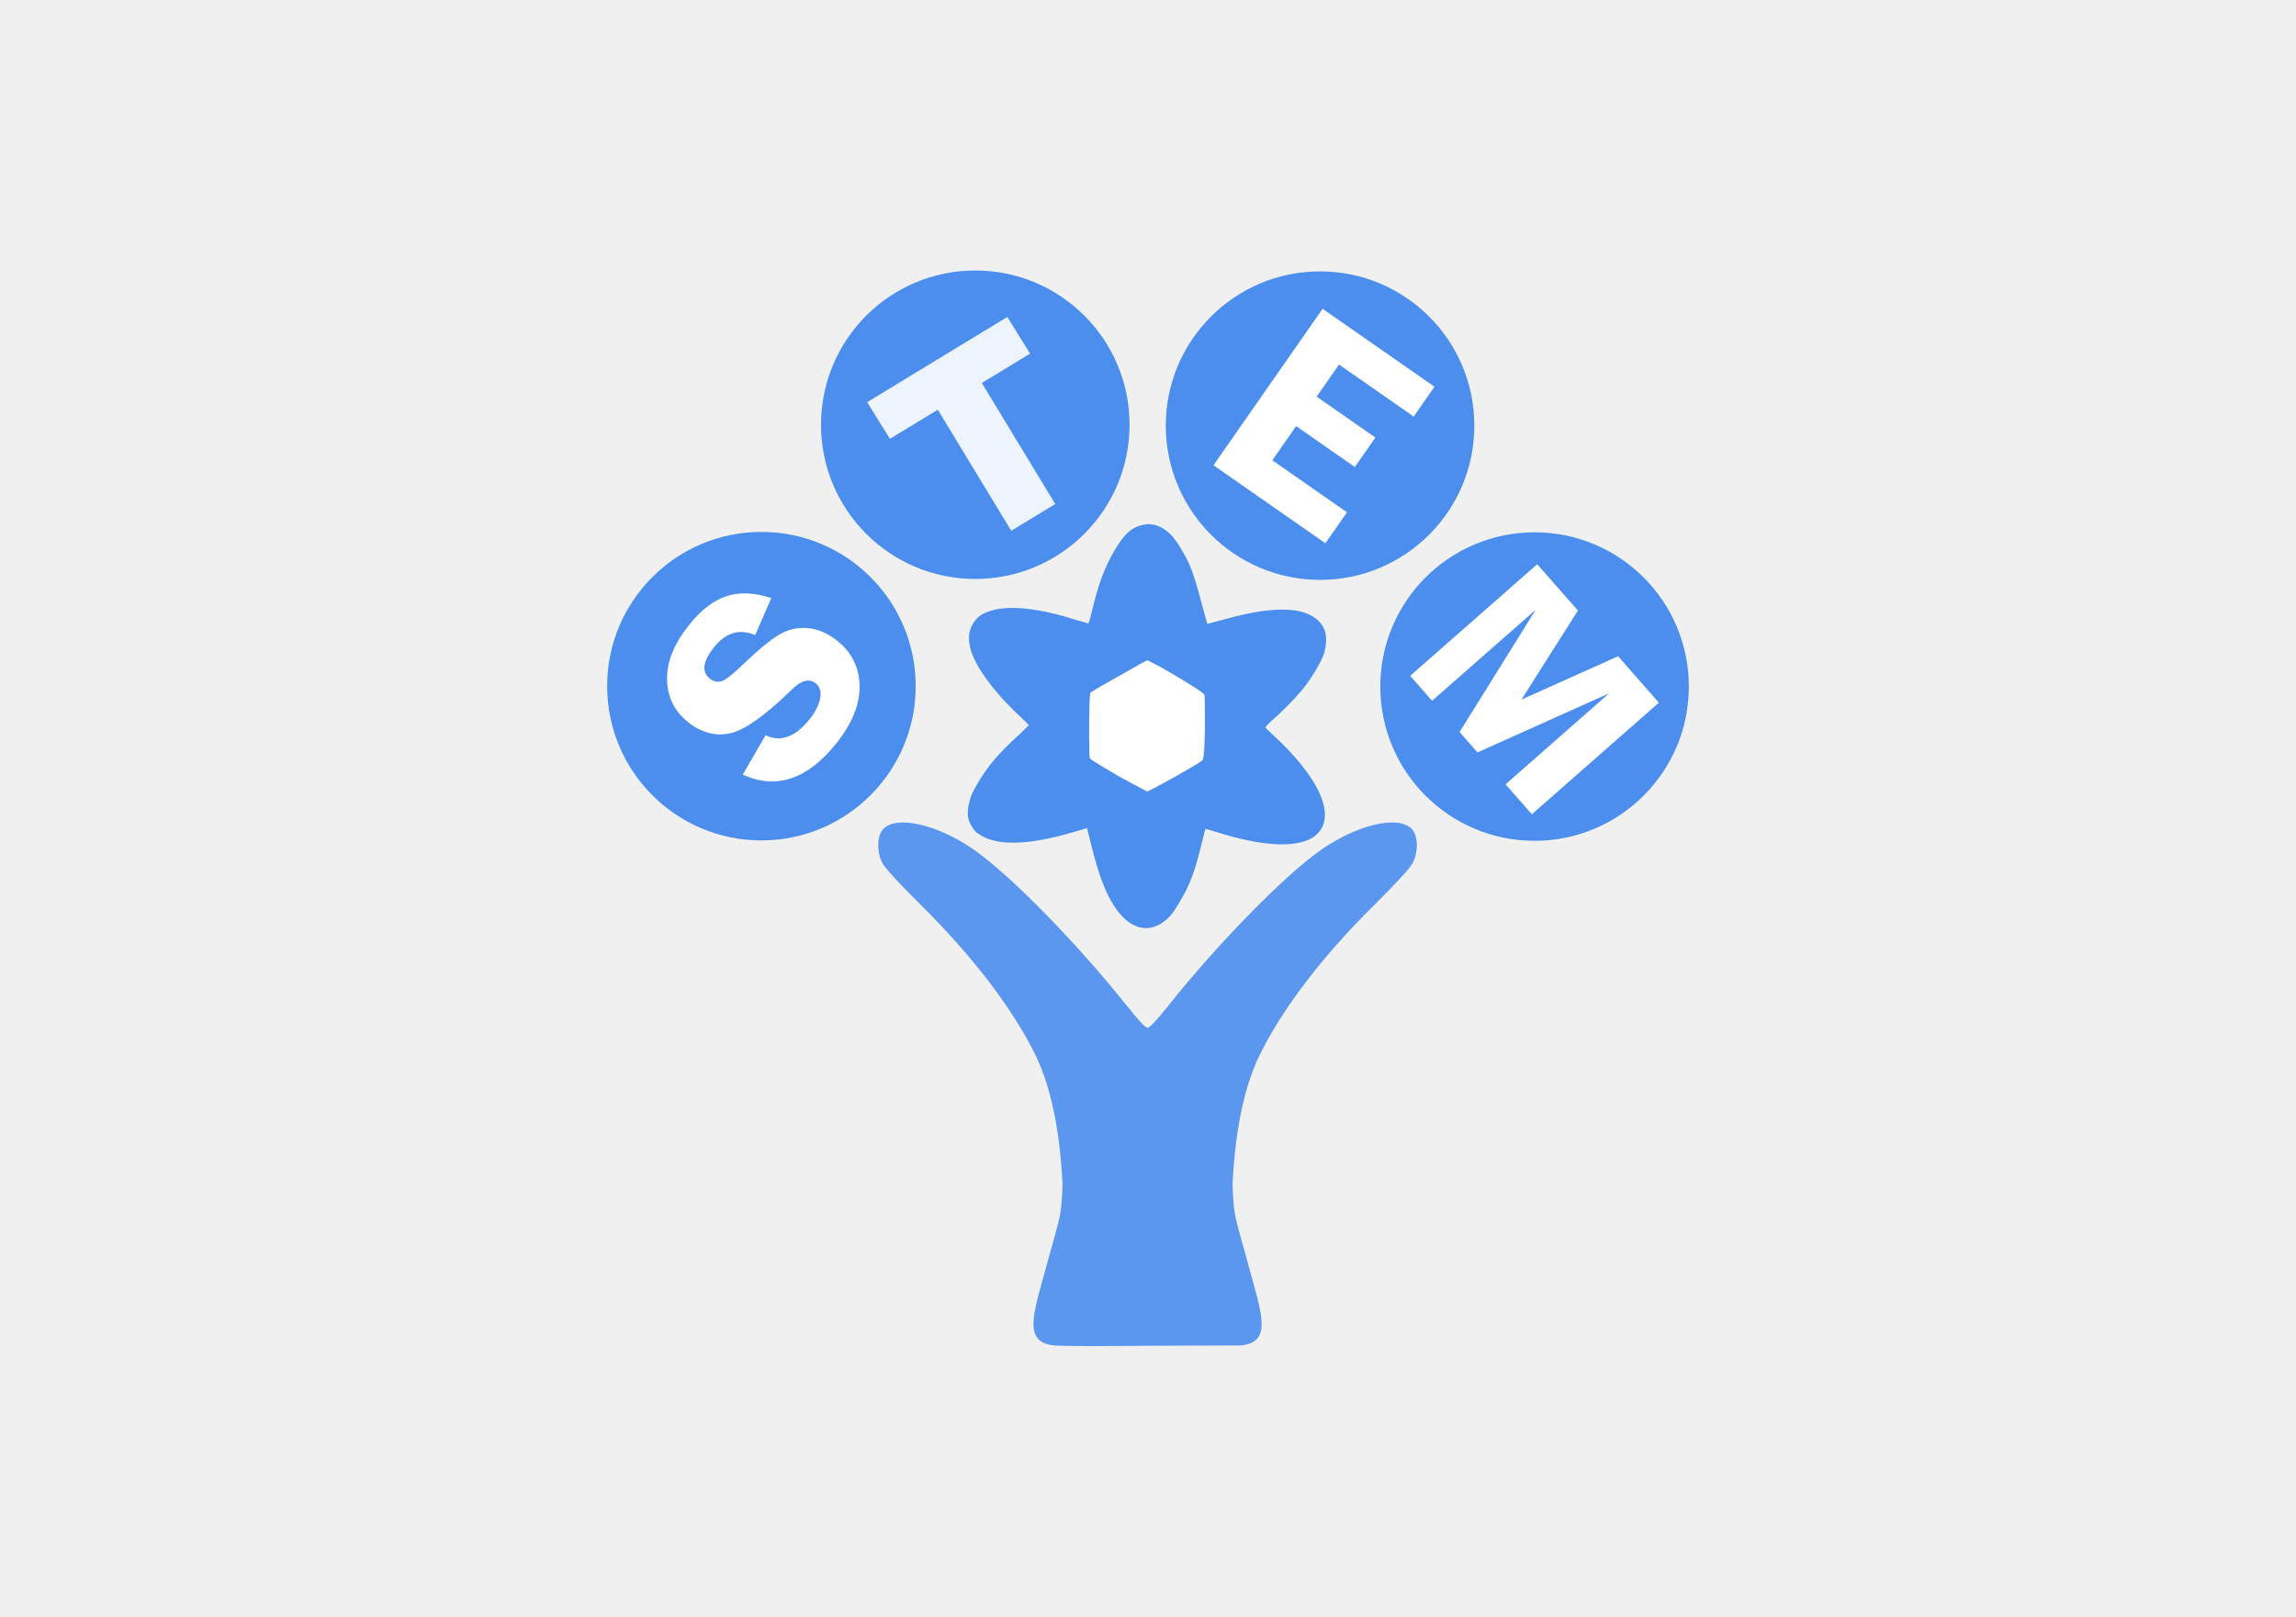
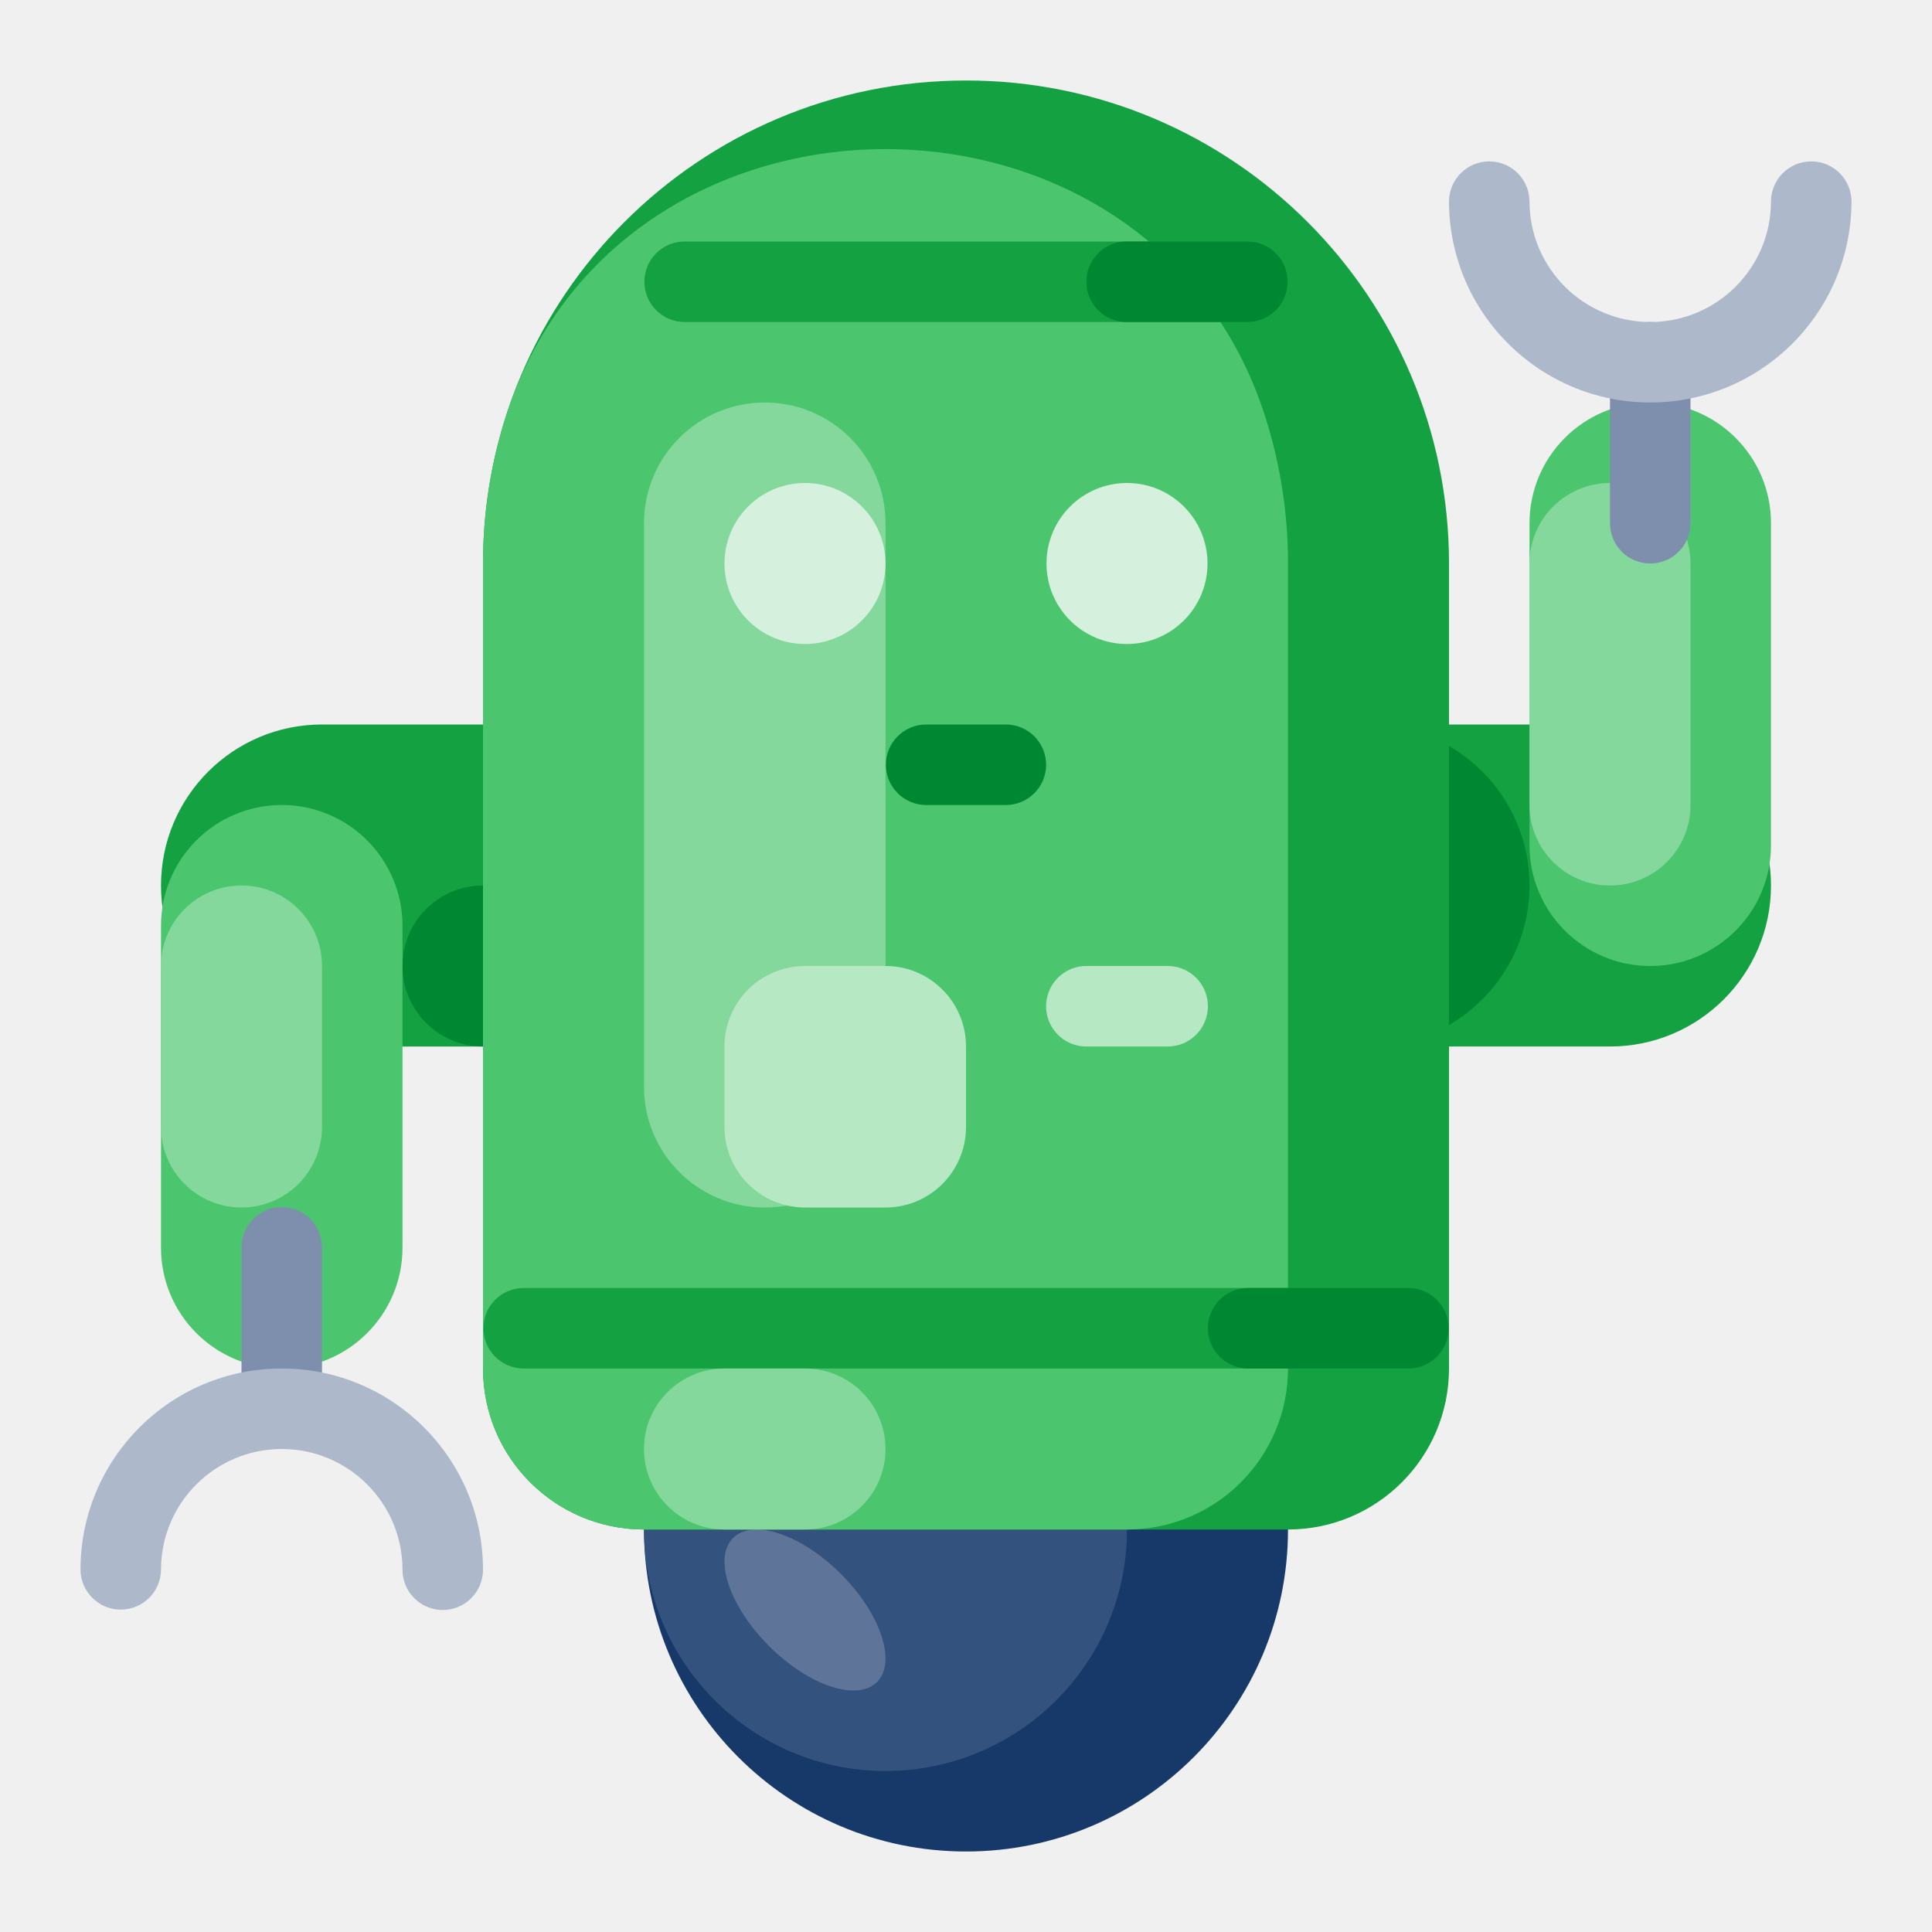
- <svg xmlns="http://www.w3.org/2000/svg" xmlns:xlink="http://www.w3.org/1999/xlink" viewBox="0 0 175.8 123.8">
-   <use xlink:href="#A" opacity=".9" fill="#3983ed" />
-   <path d="M59.057 45.805l-1.236 2.831q-1.799-.765-3.161.945-1.285 1.613-.307 2.393.387.309.855.207.466-.121 1.621-1.24 1.73-1.663 2.764-2.299 1.034-.635 2.209-.543 1.183.081 2.302.973 1.678 1.337 1.712 3.456.043 2.109-1.782 4.399-3.308 4.151-7.166 2.395l1.753-3.016q1.728.832 3.382-1.243.634-.796.791-1.567.147-.78-.337-1.166-.753-.6-1.861.504-3.031 2.965-4.712 3.331-1.683.347-3.21-.87-1.549-1.234-1.6-3.244-.051-2.01 1.68-4.182 1.371-1.721 2.871-2.213 1.5-.493 3.432.15z" fill="#fff" />
-   <path d="M86.487 32.527a11.81 11.81 0 0 1-11.812 11.812c-6.523 0-11.812-5.288-11.812-11.812s5.288-11.812 11.812-11.812a11.81 11.81 0 0 1 11.812 11.812" opacity=".9" fill="#3983ed" />
-   <path d="M77.127 24.275L66.396 30.8l1.745 2.805 3.664-2.228 5.622 9.269L80.8 38.6l-5.624-9.272 3.696-2.247z" opacity=".9" fill="#fff" />
-   <path d="M112.886 32.596c0 6.523-5.288 11.812-11.812 11.812a11.81 11.81 0 1 1 0-23.624c6.523 0 11.812 5.288 11.812 11.812" opacity=".9" fill="#3983ed" />
-   <path d="M108.244 31.901l-5.716-3.984-1.713 2.459 4.496 3.133-1.573 2.257-4.496-3.133-1.823 2.616 5.716 3.984-1.652 2.371-8.569-5.972 8.353-11.985 8.569 5.972z" fill="#fff" />
-   <use xlink:href="#A" x="59.198" y=".03" opacity=".9" fill="#3983ed" />
-   <path d="M111.757 56.06l5.827-9.362-7.931 6.968-1.678-1.91 9.726-8.546 3.118 3.548-4.325 6.818 7.399-3.319 3.124 3.556-9.726 8.546-2.016-2.294 7.931-6.968-10.078 4.524z" fill="#fff" />
-   <g fill="#3983ed">
-     <path d="M74.443 63.354c-.39-.599-.437-1.115-.189-2.059.115-.436.218-.654.669-1.418.74-1.251 1.611-2.259 3.192-3.693l.664-.649c-.005-.021-.318-.327-.696-.682-2.175-2.044-3.63-4.112-3.841-5.462-.105-.672-.04-1.116.234-1.592.306-.532.681-.808 1.396-1.028 1.44-.444 3.791-.185 6.57.722l.875.243c.048-.01.162-.372.286-.905.466-2.013.978-3.395 1.729-4.668.768-1.303 1.32-1.794 2.223-1.979.712-.146 1.422.105 2.056.727.447.438 1.132 1.549 1.517 2.46.216.511.529 1.509.819 2.61l.489 1.794c.011.007.641-.159 1.4-.368 3.331-.918 5.559-.961 6.786-.131.863.584 1.115 1.475.769 2.714-.18.646-1.052 2.099-1.744 2.907a23.76 23.76 0 0 1-2.194 2.225c-.32.284-.57.548-.557.586s.257.283.542.544c3.594 3.292 4.893 6.22 3.39 7.64-1.152 1.089-3.959 1.022-7.725-.187l-.795-.239c-.015.004-.135.453-.265.996-.53 2.207-.892 3.197-1.648 4.493-.607 1.04-.893 1.38-1.486 1.761-1.214.78-2.552.286-3.597-1.33-.671-1.038-1.179-2.369-1.704-4.463l-.377-1.502-1.216.352c-3.222.933-5.532 1.01-6.863.229-.406-.238-.497-.321-.709-.647zm13.395-2.738c.348-.091 3.992-2.15 4.236-2.394.131-.131.209-1.572.184-3.408l-.019-1.464c-.002-.192-.026-.215-.657-.632-.843-.558-2.808-1.71-3.337-1.956l-.409-.191-.475.241-3.134 1.778-.765.476-.034.762c-.066 1.48-.046 4.116.033 4.277.021.043.984.634 2.139 1.312l2.236 1.199z" opacity=".9" />
-     <path d="M69.185 62.988c-.836-.01-1.462.229-1.727.743-.318.615-.279 1.607.091 2.341.197.391 1.276 1.571 2.925 3.2 4.02 3.97 7.121 8.041 8.854 11.623 1.753 3.622 1.97 8.664 2.027 9.809 0 0-.029 1.647-.239 2.576s-.719 2.667-.719 2.667c-1.162 4.418-2.286 6.832.333 7.09h.001c.6.059 3.833.059 7.135.026l7.135-.026H95c2.619-.259 1.495-2.673.333-7.09 0 0-.509-1.737-.719-2.667s-.239-2.576-.239-2.576c.057-1.145.274-6.187 2.027-9.809 1.734-3.583 4.834-7.653 8.854-11.623 1.649-1.628 2.728-2.809 2.925-3.2.371-.734.409-1.726.091-2.341-.266-.514-.891-.752-1.727-.743-1.394.016-3.373.722-5.248 1.994-2.777 1.884-7.983 7.183-11.929 12.143-.805 1.011-1.323 1.56-1.502 1.595-.179-.035-.697-.583-1.502-1.595-3.946-4.96-9.152-10.26-11.929-12.143-1.875-1.272-3.855-1.978-5.248-1.994z" opacity=".9" fill-opacity=".902" />
+ <svg xmlns="http://www.w3.org/2000/svg" viewBox="0 0 512 512">
+   <g id="Robot">
+     <circle cx="256" cy="405.333" r="85.333" style="fill:#163969" />
+     <circle cx="234.667" cy="405.333" r="64" style="fill:#33527d" />
+     <ellipse cx="213.333" cy="426.667" rx="13.489" ry="26.979" transform="translate(-239.215 275.8172) rotate(-45)" style="fill:#5e7599" />
+     <rect x="320" y="192" width="149.333" height="85.333" rx="42.667" ry="42.667" style="fill:#14a142" />
+     <rect x="320" y="192" width="85.333" height="85.333" rx="42.667" ry="42.667" style="fill:#008732" />
+     <rect x="405.333" y="106.667" width="64" height="149.333" rx="32" ry="32" style="fill:#4cc66e" />
+     <rect x="405.333" y="128" width="42.667" height="106.667" rx="21.333" ry="21.333" style="fill:#84d89c" />
+     <path d="M437.333,149.333a10.661,10.661,0,0,1-10.667-10.667V96A10.667,10.667,0,1,1,448,96v42.667A10.661,10.661,0,0,1,437.333,149.333Z" style="fill:#7d8fac" />
+     <path d="M437.333,106.667A53.396,53.396,0,0,1,384,53.333a10.667,10.667,0,0,1,21.333,0,32,32,0,0,0,64,0,10.667,10.667,0,0,1,21.333,0A53.396,53.396,0,0,1,437.333,106.667Z" style="fill:#adb9ca" />
+     <rect x="42.667" y="192" width="149.333" height="85.333" rx="42.667" ry="42.667" transform="translate(234.6667 469.3333) rotate(-180)" style="fill:#14a142" />
+     <rect x="106.667" y="234.667" width="85.333" height="42.667" rx="21.333" ry="21.333" style="fill:#008732" />
+     <rect x="42.667" y="213.333" width="64" height="149.333" rx="32" ry="32" transform="translate(149.3333 576) rotate(180)" style="fill:#4cc66e" />
+     <path d="M74.667,384A10.661,10.661,0,0,1,64,373.333V330.667a10.667,10.667,0,1,1,21.333,0v42.667A10.661,10.661,0,0,1,74.667,384Z" style="fill:#7d8fac" />
+     <path d="M117.333,426.667A10.661,10.661,0,0,1,106.667,416a32,32,0,0,0-64,0,10.667,10.667,0,0,1-21.333,0A53.333,53.333,0,0,1,128,416,10.661,10.661,0,0,1,117.333,426.667Z" style="fill:#adb9ca" />
+     <path d="M256,21.333h0A128,128,0,0,1,384,149.333V362.667a42.667,42.667,0,0,1-42.667,42.667H170.667A42.667,42.667,0,0,1,128,362.667V149.333A128,128,0,0,1,256,21.333Z" style="fill:#14a142" />
+     <path d="M341.333,362.667V149.333a127.666,127.666,0,0,0-6.045-38.95c-30.216-94.492-171.027-94.492-201.244,0A127.666,127.666,0,0,0,128,149.333V362.667a42.667,42.667,0,0,0,42.667,42.667h128A42.667,42.667,0,0,0,341.333,362.667Z" style="fill:#4cc66e" />
+     <rect x="170.667" y="106.667" width="64" height="213.333" rx="32" ry="32" style="fill:#84d89c" />
+     <rect x="192" y="256" width="64" height="64" rx="21.333" ry="21.333" style="fill:#b7e8c4" />
+     <path d="M309.333,277.333H288A10.667,10.667,0,1,1,288,256h21.333a10.667,10.667,0,1,1,0,21.333Z" style="fill:#b7e8c4" />
+     <circle cx="213.333" cy="149.333" r="21.333" style="fill:#d5f1dd" />
+     <circle cx="298.667" cy="149.333" r="21.333" style="fill:#d5f1dd" />
+     <path d="M266.667,213.333H245.333a10.667,10.667,0,0,1,0-21.333h21.333a10.667,10.667,0,0,1,0,21.333Z" style="fill:#008732" />
+     <path d="M373.333,362.667H138.667a10.667,10.667,0,0,1,0-21.333H373.333a10.667,10.667,0,0,1,0,21.333Z" style="fill:#14a142" />
+     <path d="M373.333,362.667H330.667a10.667,10.667,0,0,1,0-21.333h42.667a10.667,10.667,0,0,1,0,21.333Z" style="fill:#008732" />
+     <path d="M330.667,85.333H181.333a10.667,10.667,0,0,1,0-21.333H330.667a10.667,10.667,0,0,1,0,21.333Z" style="fill:#14a142" />
+     <path d="M330.667,85.333h-32a10.667,10.667,0,1,1,0-21.333h32a10.667,10.667,0,0,1,0,21.333Z" style="fill:#008732" />
+     <rect x="170.667" y="362.667" width="64" height="42.667" rx="21.333" ry="21.333" style="fill:#84d89c" />
+     <rect x="42.667" y="234.667" width="42.667" height="85.333" rx="21.333" ry="21.333" style="fill:#84d89c" />
  </g>
-   <defs>
-     <path id="A" d="M70.113 52.548c0 6.523-5.288 11.812-11.812 11.812s-11.812-5.288-11.812-11.812 5.288-11.812 11.812-11.812 11.812 5.288 11.812 11.812" />
-   </defs>
-   <path d="M86.731 60.01c-1.551-.837-3.229-1.859-3.272-1.992-.048-.146-.04-4.219.009-4.642l.037-.319.448-.273 3.579-2.028.333-.168.655.343c1.192.625 3.401 1.98 3.608 2.215.096.108.1.238.077 2.408l-.088 2.492c-.057.179-.154.251-1.037.776l-3.221 1.739c-.061-.002-.568-.25-1.127-.551z" fill="#fff" />
</svg>
